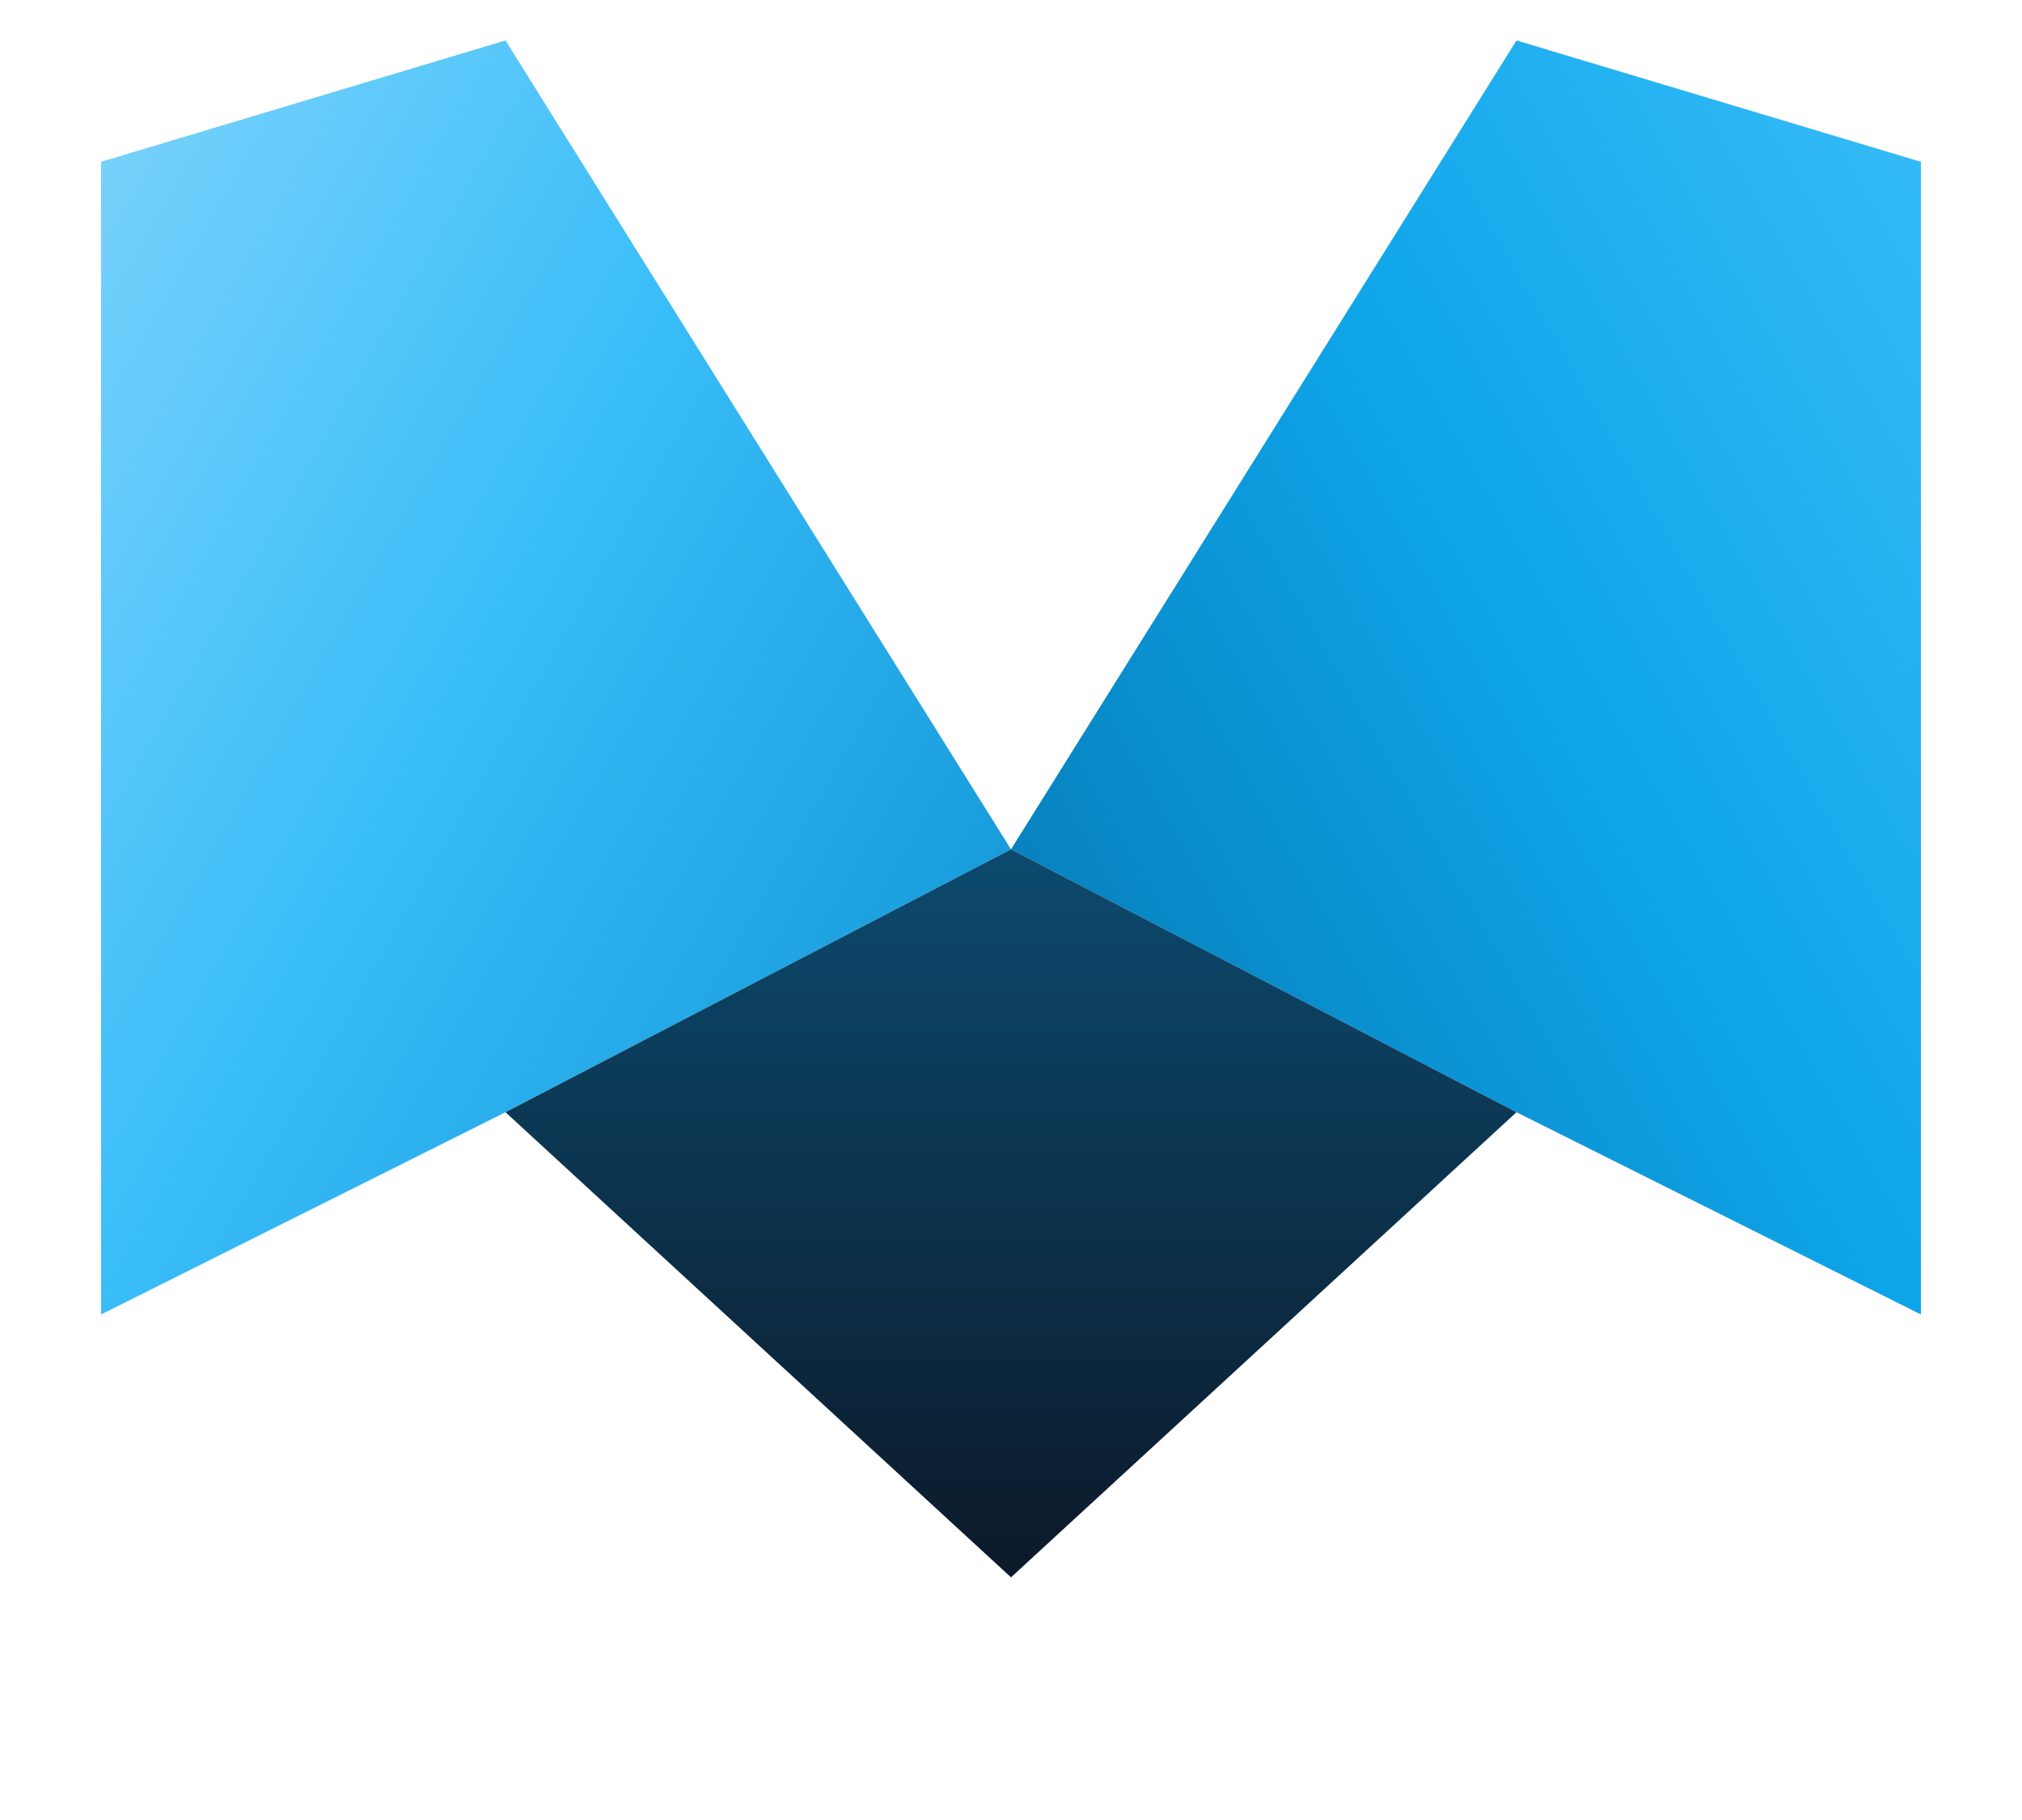
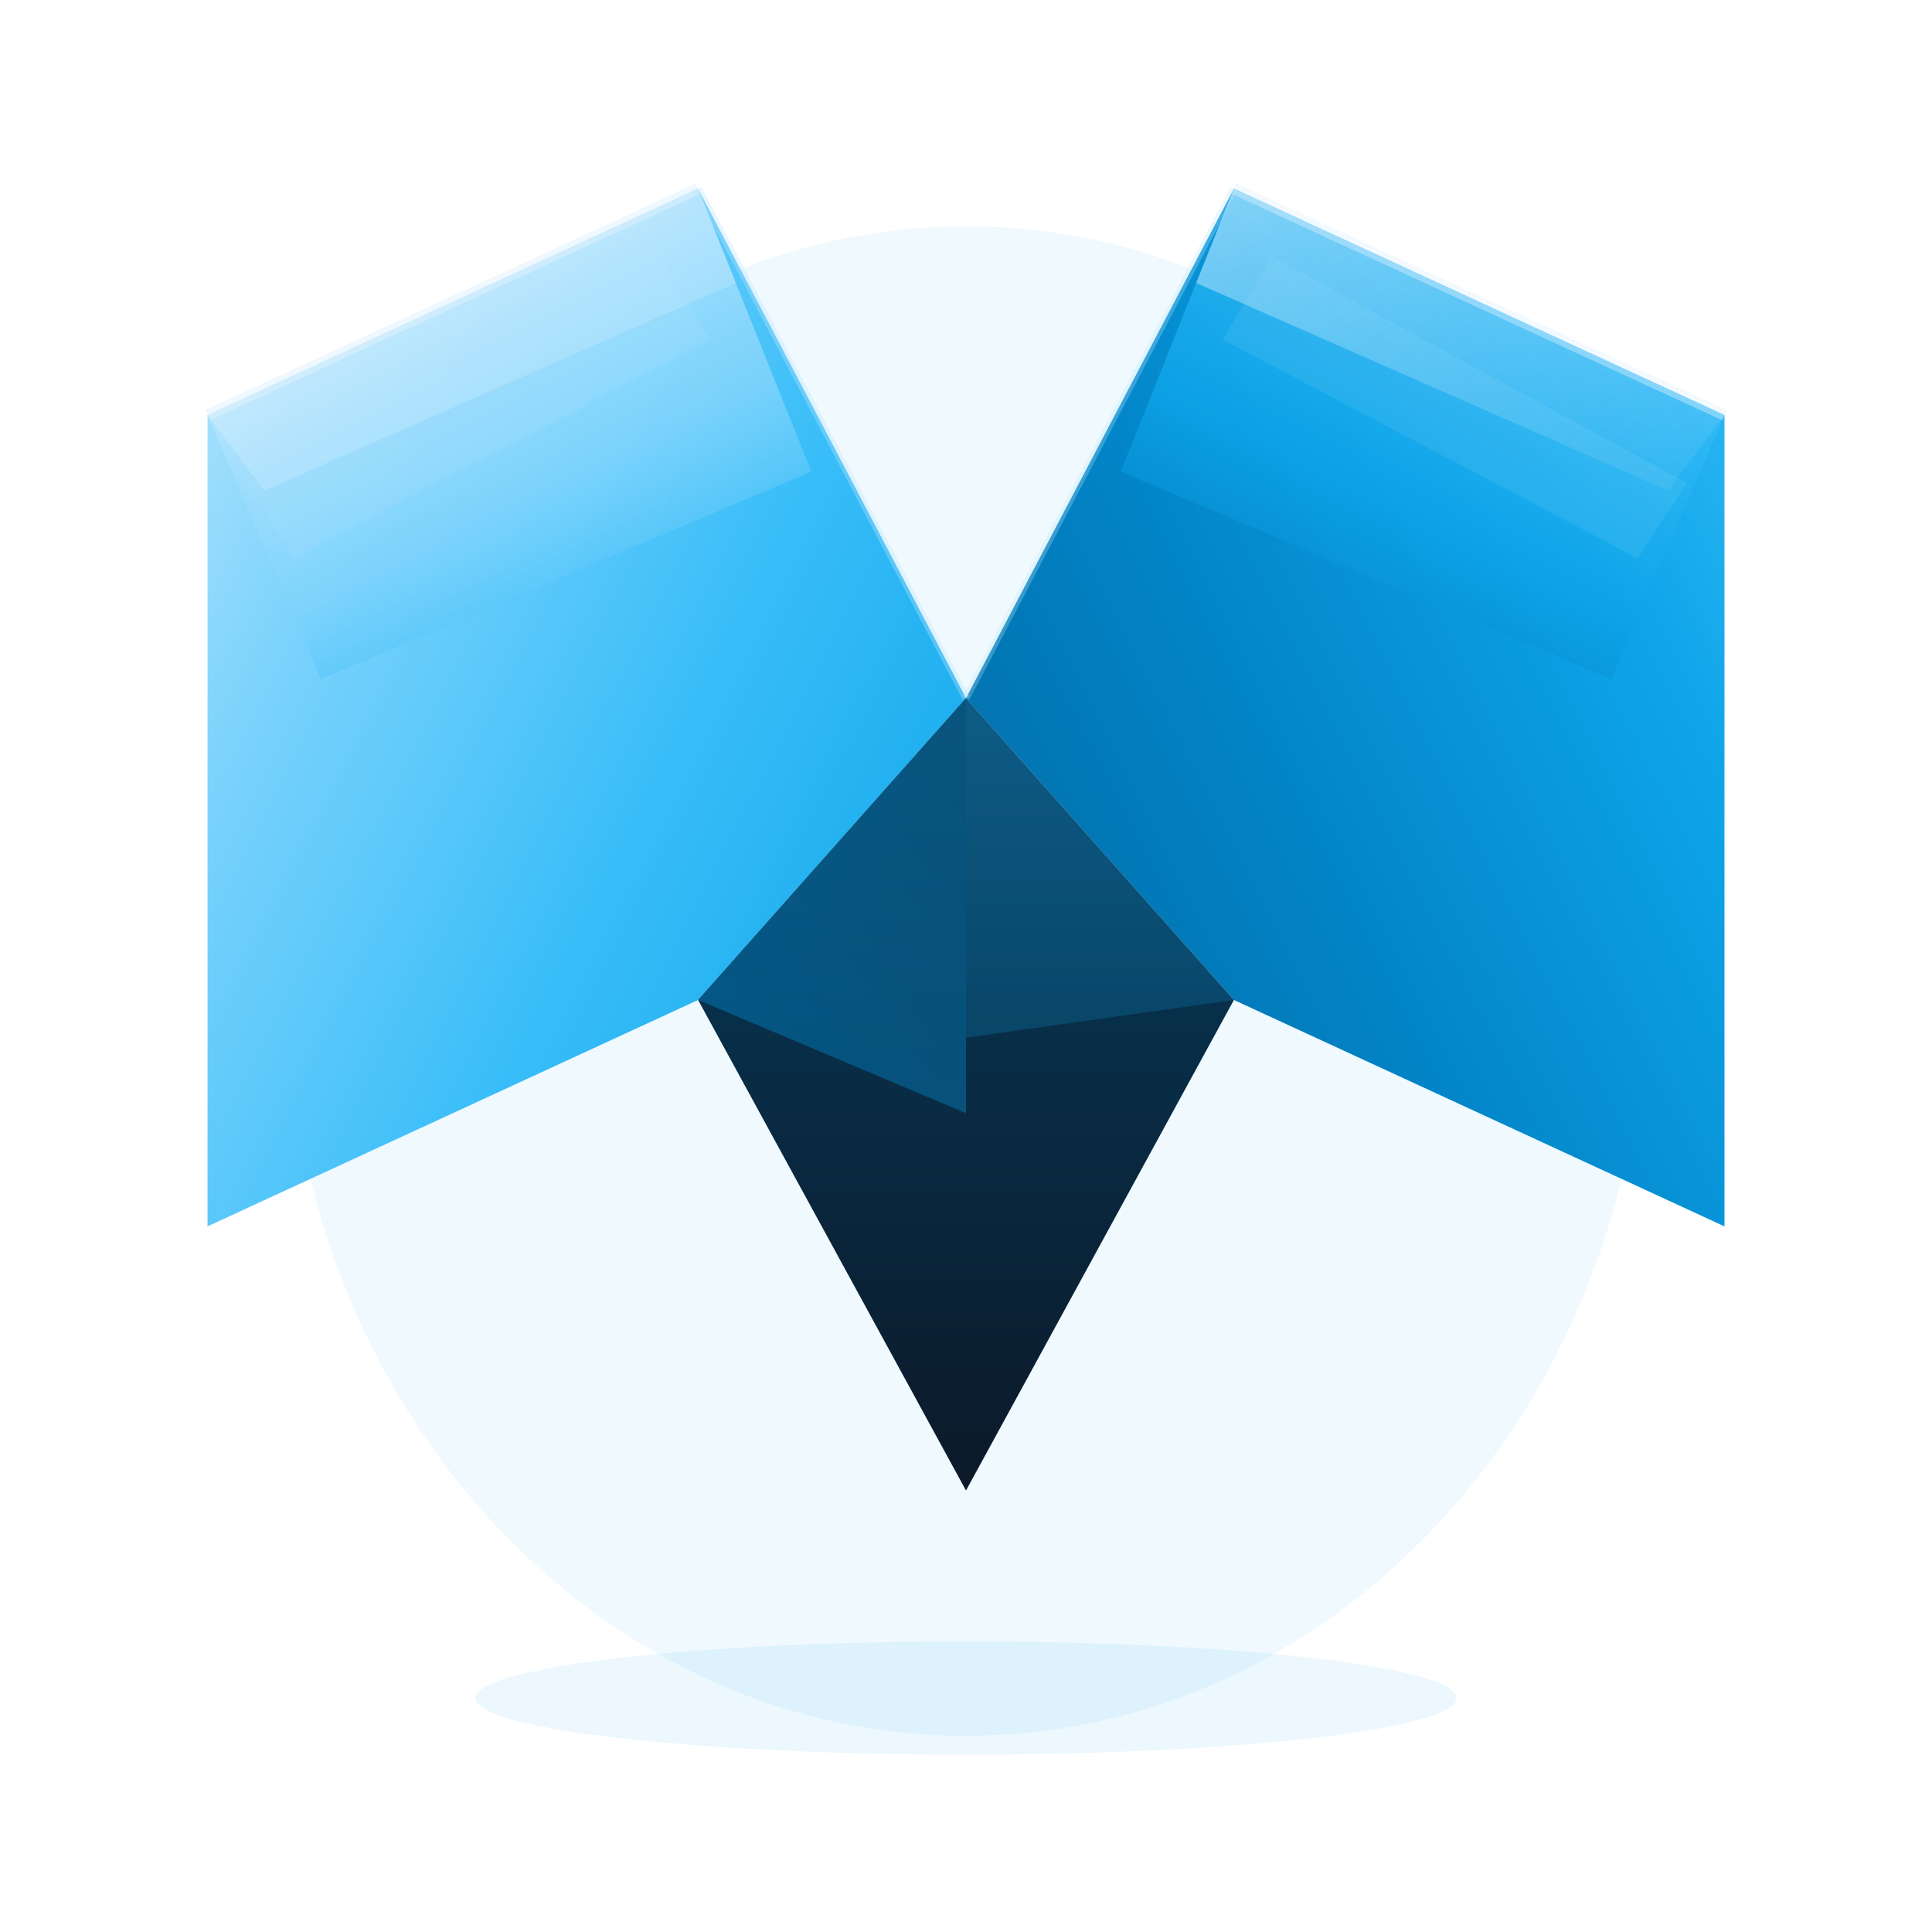
- <svg xmlns="http://www.w3.org/2000/svg" viewBox="0 0 100 90" height="48">
+ <svg xmlns="http://www.w3.org/2000/svg" viewBox="0 0 512 512">
  <defs>
    <linearGradient id="lf" x1="0%" y1="0%" x2="100%" y2="100%">
-       <stop offset="0%" stop-color="#7dd3fc" />
-       <stop offset="40%" stop-color="#38bdf8" />
+       <stop offset="0%" stop-color="#bae6fd" />
+       <stop offset="20%" stop-color="#7dd3fc" />
+       <stop offset="50%" stop-color="#38bdf8" />
+       <stop offset="80%" stop-color="#0ea5e9" />
      <stop offset="100%" stop-color="#0284c7" />
+     </linearGradient>
+     <linearGradient id="ls" x1="0%" y1="0%" x2="60%" y2="100%">
+       <stop offset="0%" stop-color="#e0f2fe" />
+       <stop offset="30%" stop-color="#bae6fd" />
+       <stop offset="70%" stop-color="#7dd3fc" />
+       <stop offset="100%" stop-color="#38bdf8" />
    </linearGradient>
    <linearGradient id="rf" x1="100%" y1="0%" x2="0%" y2="100%">
      <stop offset="0%" stop-color="#38bdf8" />
-       <stop offset="40%" stop-color="#0ea5e9" />
-       <stop offset="100%" stop-color="#0369a1" />
+       <stop offset="20%" stop-color="#0ea5e9" />
+       <stop offset="50%" stop-color="#0284c7" />
+       <stop offset="80%" stop-color="#0369a1" />
+       <stop offset="100%" stop-color="#075985" />
    </linearGradient>
-     <linearGradient id="cv" x1="50%" y1="0%" x2="50%" y2="100%">
+     <linearGradient id="rs" x1="100%" y1="0%" x2="40%" y2="100%">
+       <stop offset="0%" stop-color="#7dd3fc" />
+       <stop offset="30%" stop-color="#38bdf8" />
+       <stop offset="70%" stop-color="#0ea5e9" />
+       <stop offset="100%" stop-color="#0284c7" />
+     </linearGradient>
+     <linearGradient id="cd" x1="50%" y1="0%" x2="50%" y2="100%">
      <stop offset="0%" stop-color="#0c4a6e" />
+       <stop offset="40%" stop-color="#082f49" />
      <stop offset="100%" stop-color="#0c1929" />
    </linearGradient>
+     <linearGradient id="cl" x1="0%" y1="100%" x2="100%" y2="0%">
+       <stop offset="0%" stop-color="#0369a1" />
+       <stop offset="100%" stop-color="#075985" />
+     </linearGradient>
+     <linearGradient id="ts" x1="0%" y1="0%" x2="100%" y2="100%">
+       <stop offset="0%" stop-color="#e0f2fe" stop-opacity="0.7" />
+       <stop offset="100%" stop-color="#bae6fd" stop-opacity="0.1" />
+     </linearGradient>
  </defs>
-   <polygon points="5,82 5,8 25,2 50,42 25,55 5,65" fill="url(#lf)" />
-   <polygon points="95,82 95,8 75,2 50,42 75,55 95,65" fill="url(#rf)" />
-   <polygon points="25,55 50,42 75,55 50,78" fill="url(#cv)" />
+   <ellipse cx="256" cy="260" rx="180" ry="200" fill="#0ea5e9" opacity="0.07" />
+   <polygon points="55,440 55,110 185,50 256,185 185,265 55,325" fill="url(#lf)" />
+   <polygon points="55,110 185,50 215,125 85,180" fill="url(#ls)" opacity="0.9" />
+   <polygon points="55,110 185,50 195,75 70,130" fill="url(#ts)" />
+   <line x1="55" y1="110" x2="185" y2="50" stroke="#e0f2fe" stroke-width="3" opacity="0.5" />
+   <polygon points="457,440 457,110 327,50 256,185 327,265 457,325" fill="url(#rf)" />
+   <polygon points="457,110 327,50 297,125 427,180" fill="url(#rs)" opacity="0.85" />
+   <polygon points="457,110 327,50 317,75 442,130" fill="url(#ts)" opacity="0.7" />
+   <line x1="457" y1="110" x2="327" y2="50" stroke="#e0f2fe" stroke-width="3" opacity="0.4" />
+   <polygon points="185,265 256,185 327,265 256,395" fill="url(#cd)" />
+   <polygon points="185,265 256,185 256,295" fill="url(#cl)" opacity="0.7" />
+   <polygon points="327,265 256,185 256,275" fill="#0ea5e9" opacity="0.2" />
+   <line x1="185" y1="50" x2="256" y2="185" stroke="#bae6fd" stroke-width="2" opacity="0.35" />
+   <line x1="327" y1="50" x2="256" y2="185" stroke="#bae6fd" stroke-width="2" opacity="0.3" />
+   <polygon points="65,128 175,68 188,90 78,148" fill="#bae6fd" opacity="0.12" />
+   <polygon points="447,128 337,68 324,90 434,148" fill="#bae6fd" opacity="0.1" />
+   <ellipse cx="256" cy="450" rx="130" ry="15" fill="#0ea5e9" opacity="0.08" />
</svg>
